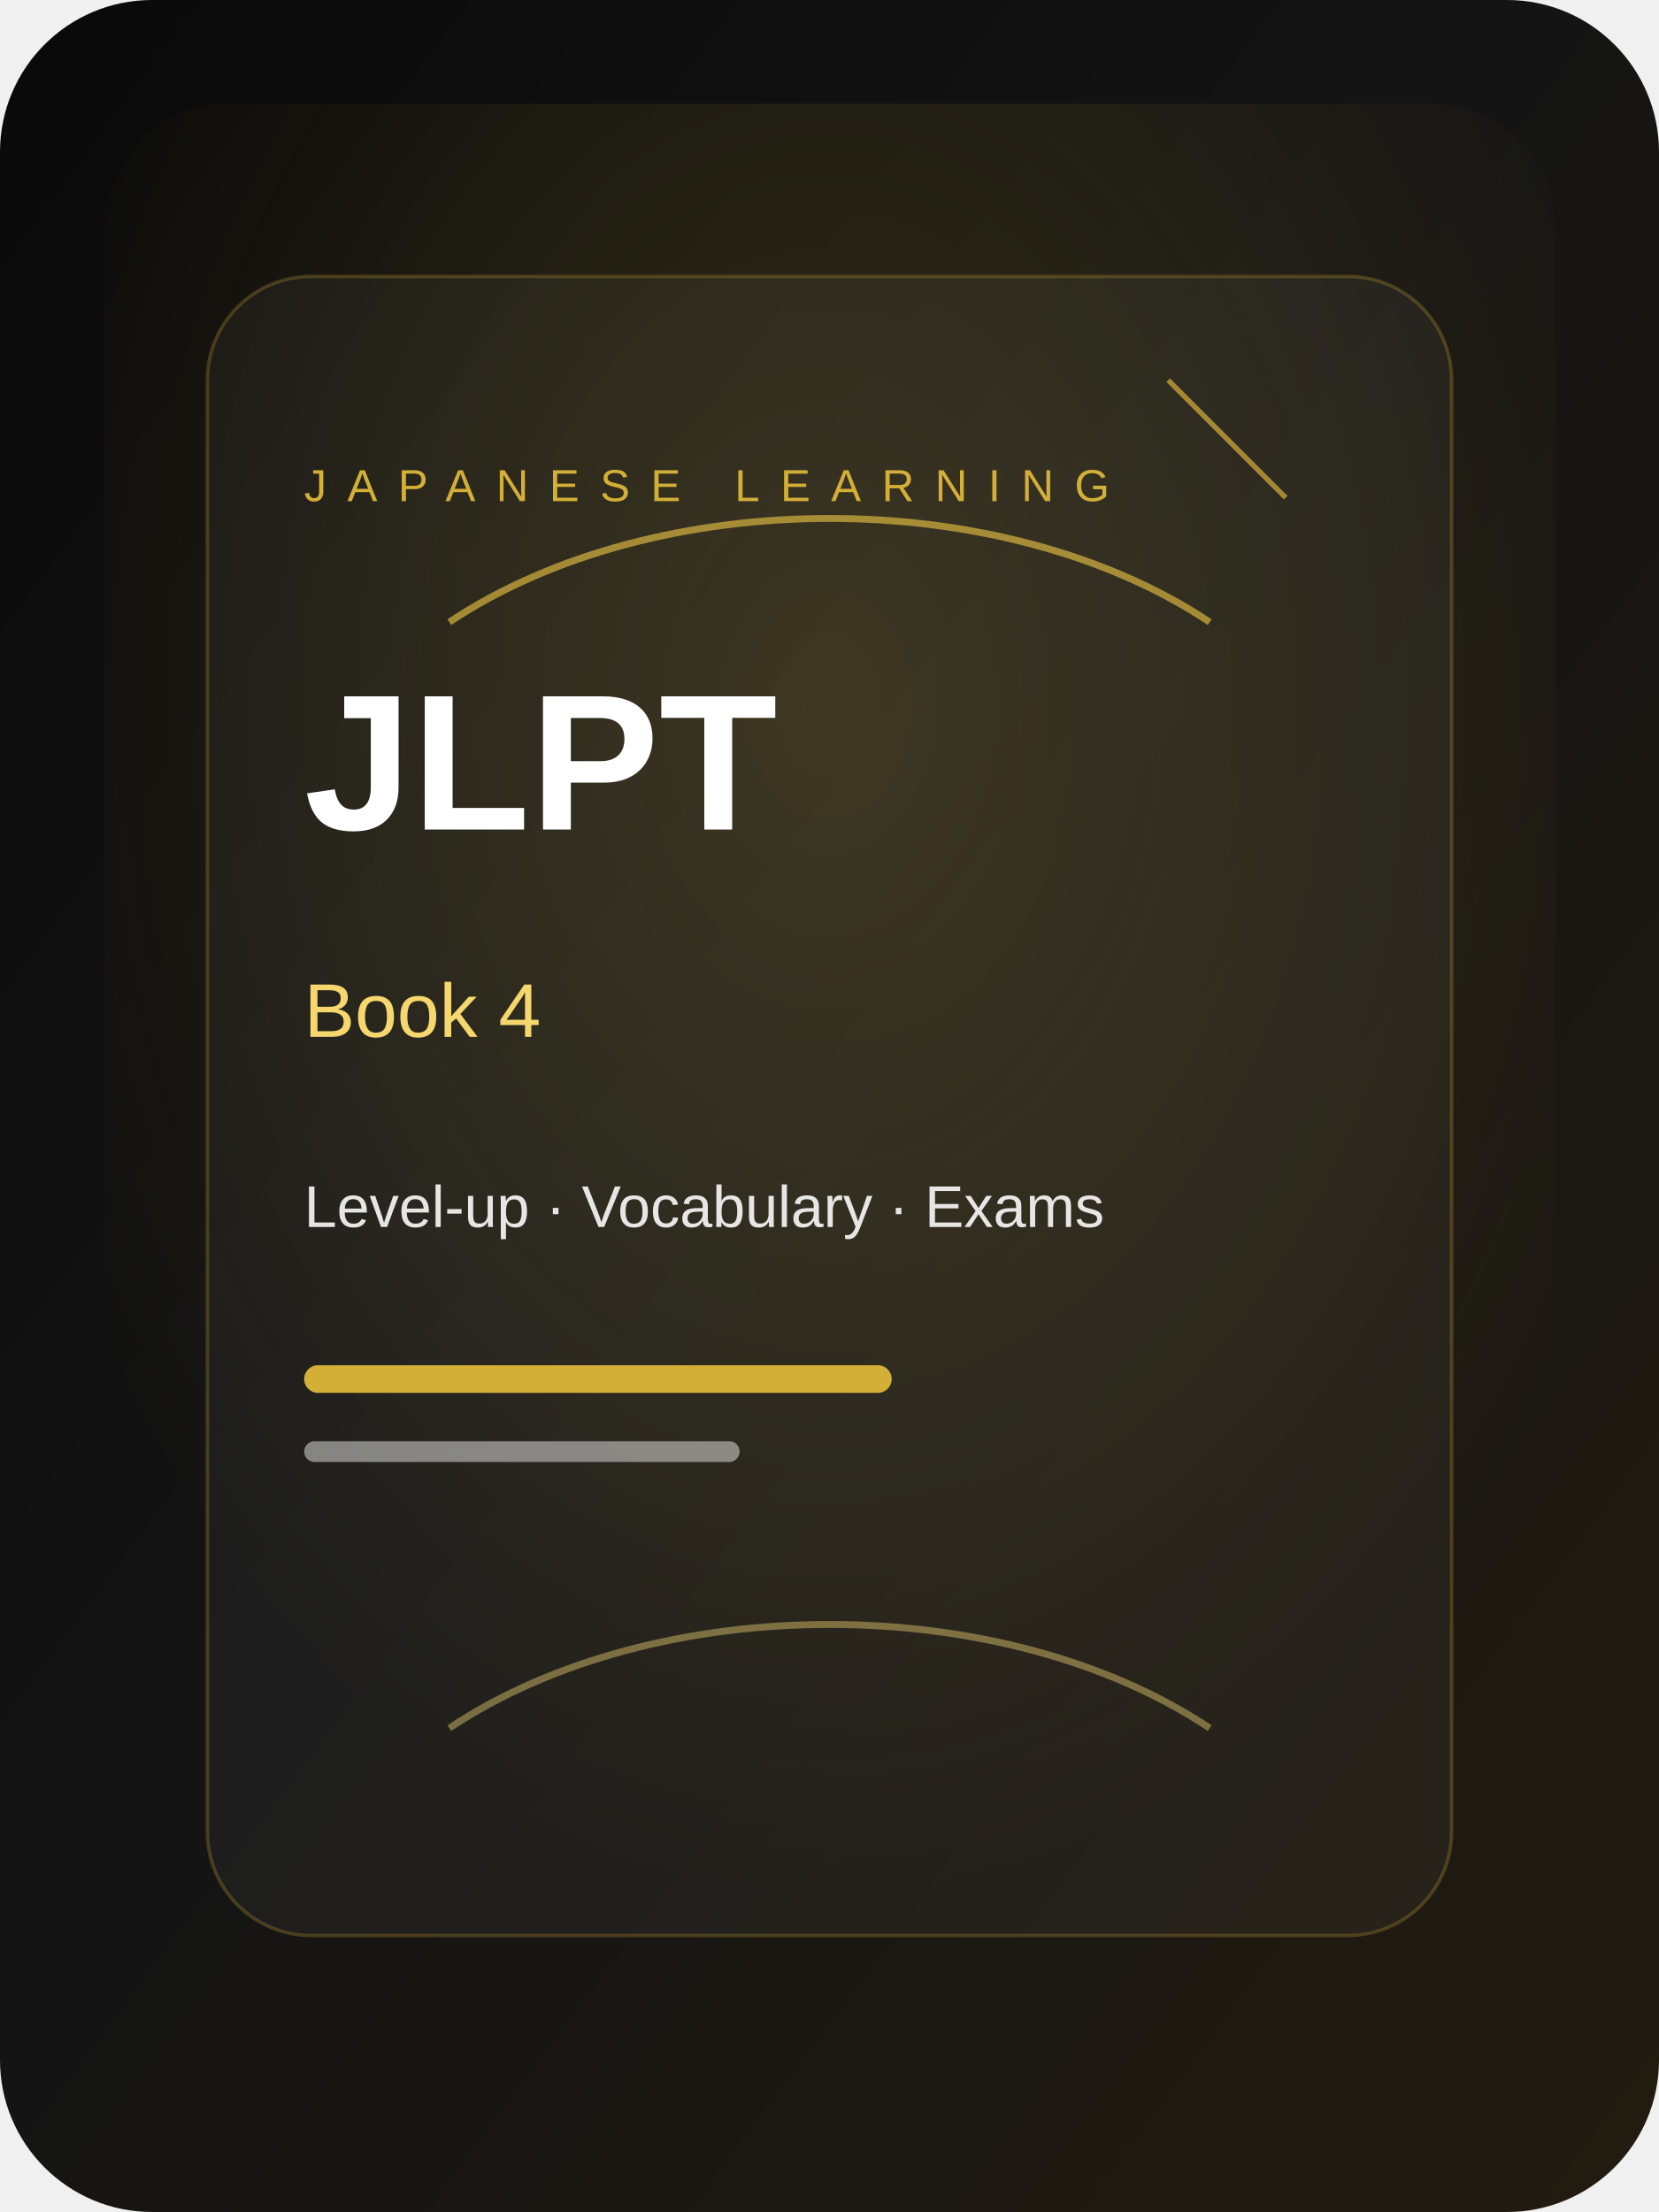
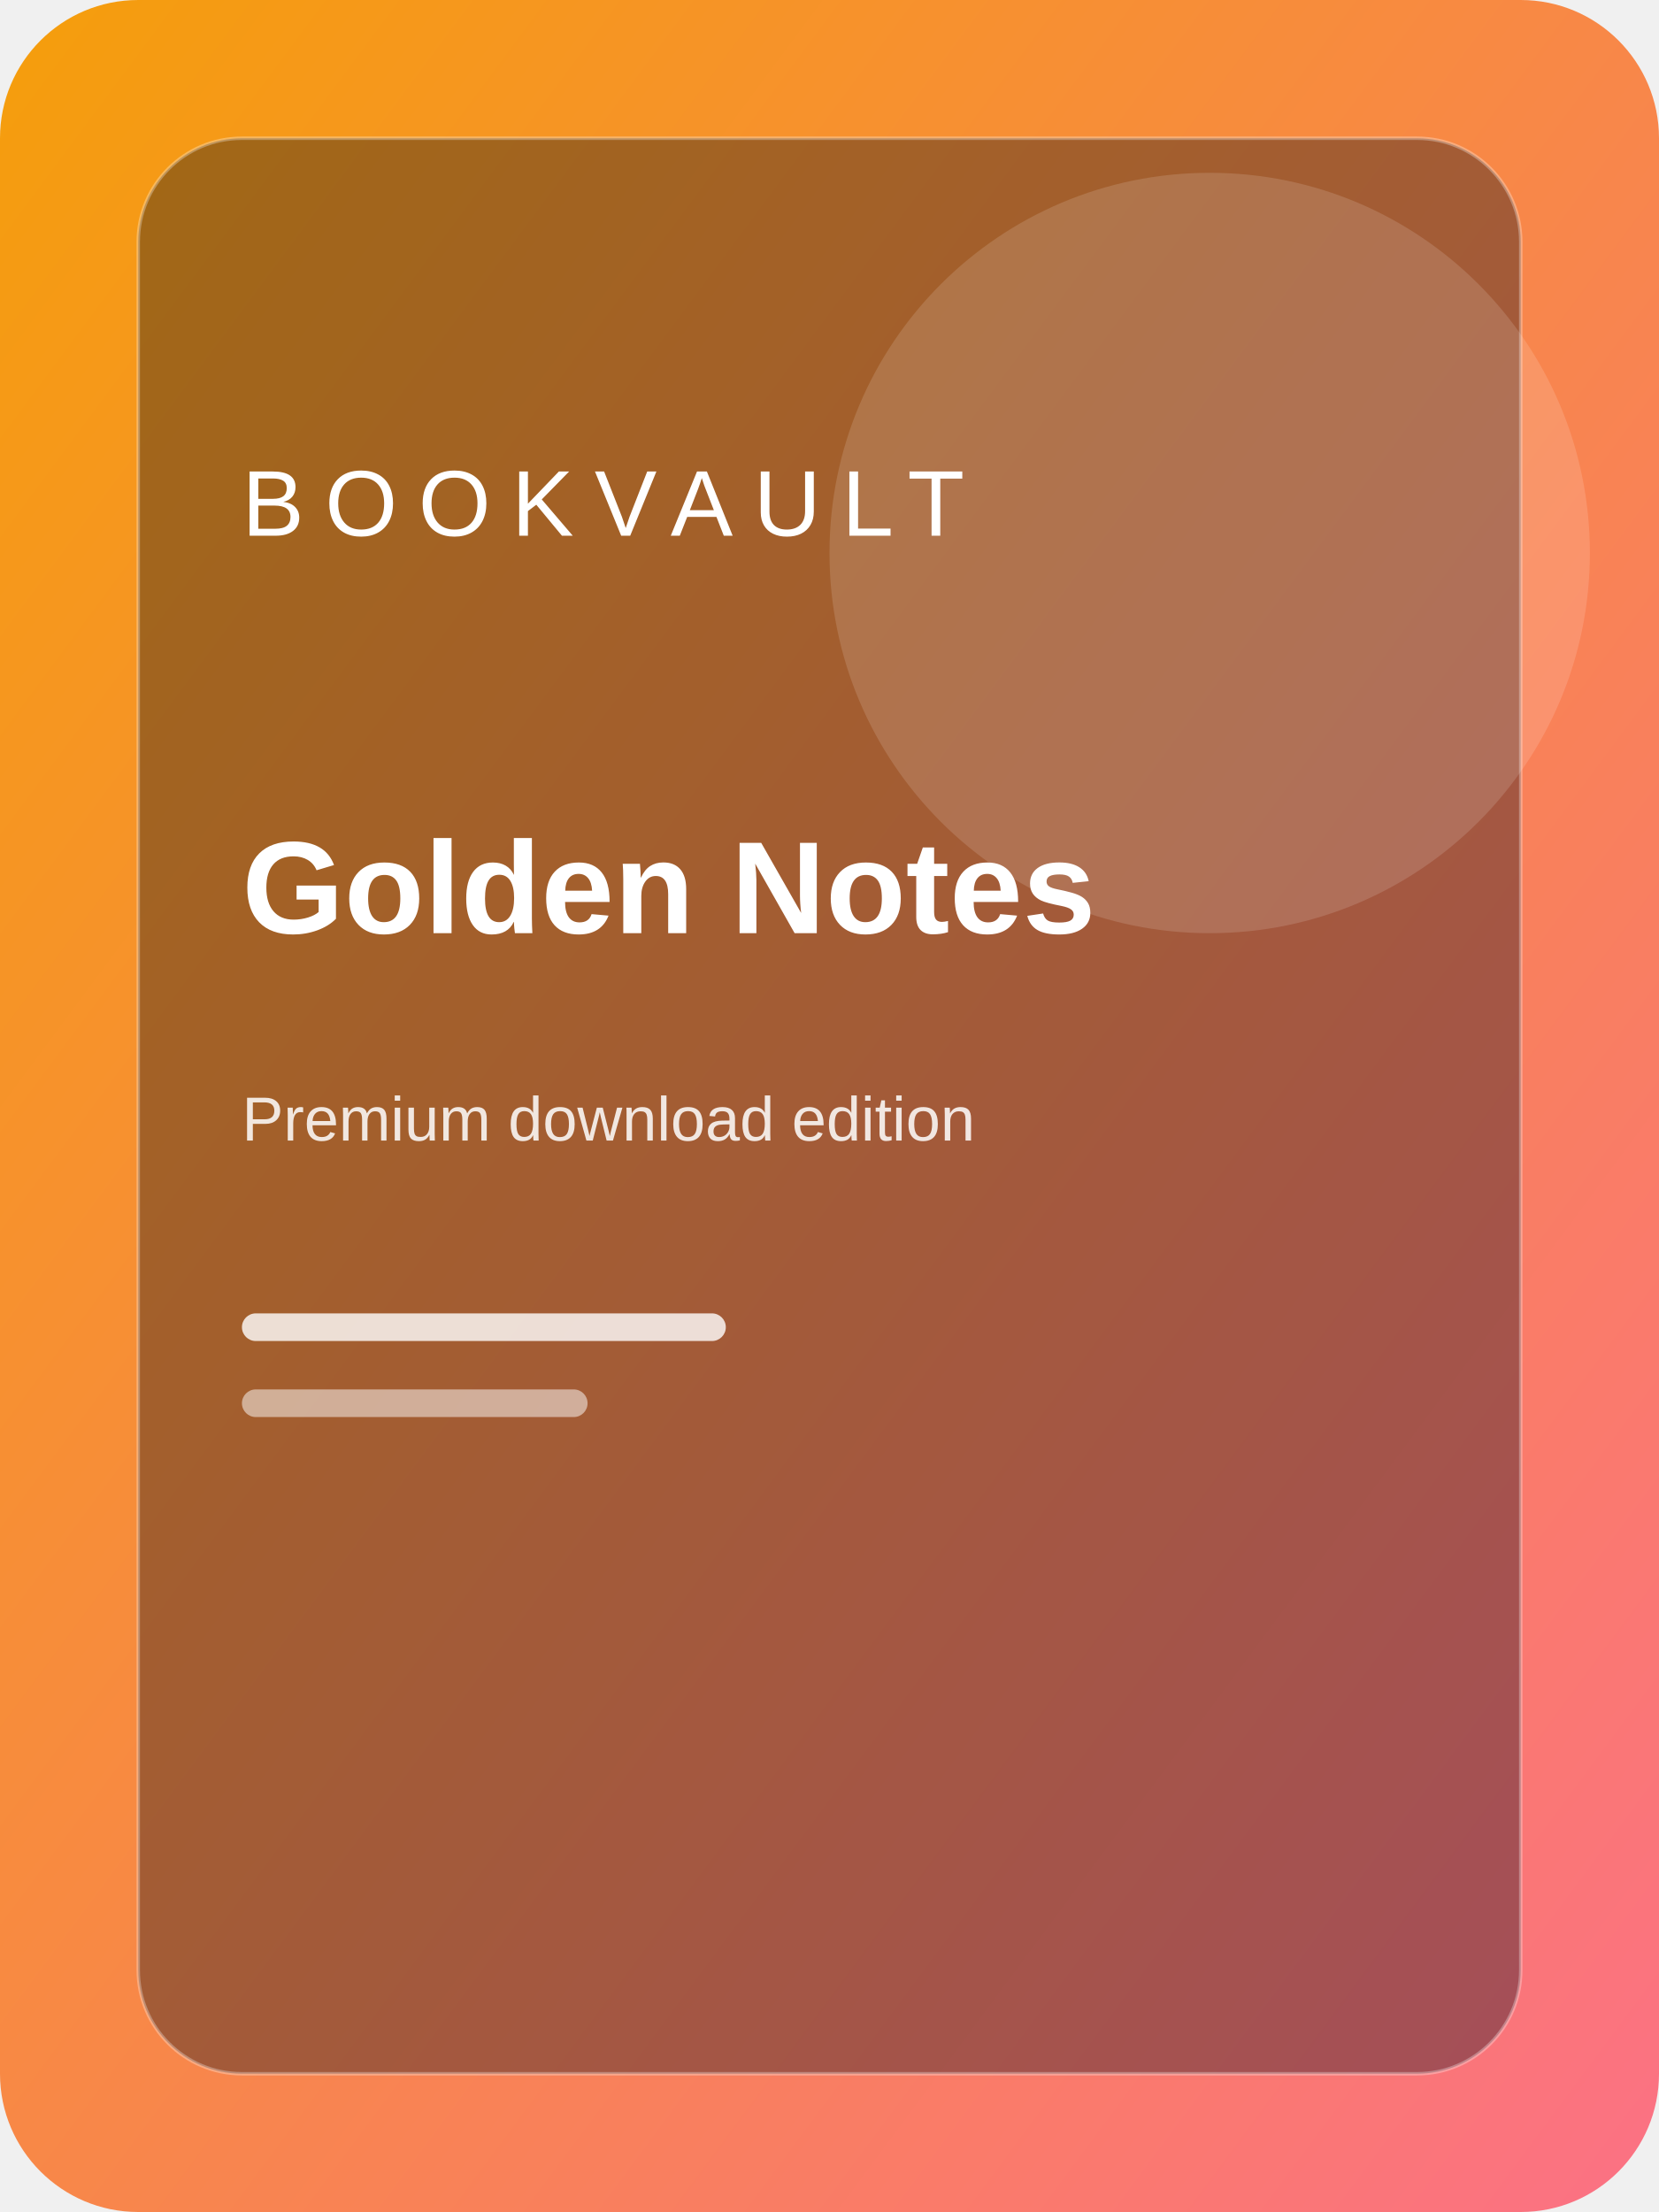
<svg xmlns="http://www.w3.org/2000/svg" viewBox="0 0 480 640">
  <defs>
    <linearGradient id="g" x1="0" x2="1" y1="0" y2="1">
-       <stop stop-color="#090909" offset="0" />
-       <stop stop-color="#141414" offset="0.45" />
-       <stop stop-color="#221b10" offset="1" />
+       <stop stop-color="#f59e0b" offset="0" />
+       <stop stop-color="#fb7185" offset="1" />
    </linearGradient>
-     <radialGradient id="glow" cx="50%" cy="30%" r="60%">
-       <stop stop-color="#d4af37" stop-opacity="0.18" offset="0" />
-       <stop stop-color="#d4af37" stop-opacity="0" offset="1" />
-     </radialGradient>
  </defs>
-   <rect width="480" height="640" rx="44" fill="url(#g)" />
-   <rect x="30" y="30" width="420" height="580" rx="36" fill="url(#glow)" />
-   <path d="M130 180C190 140 290 140 350 180" stroke="#d4af37" stroke-width="2" fill="none" opacity="0.7" />
-   <path d="M130 500C190 460 290 460 350 500" stroke="#f5d76e" stroke-width="2" fill="none" opacity="0.42" />
-   <rect x="60" y="80" width="360" height="480" rx="30" fill="rgba(255,255,255,0.04)" stroke="rgba(212,175,55,0.25)" />
-   <path d="M338 110L372 144" stroke="#d4af37" stroke-width="1.5" opacity="0.7" />
-   <text x="88" y="145" fill="#d4af37" font-size="13" letter-spacing="6" font-family="Segoe UI, Arial, sans-serif">JAPANESE LEARNING</text>
-   <text x="88" y="240" fill="#fff" font-size="56" font-weight="700" font-family="Segoe UI, Arial, sans-serif">JLPT</text>
-   <text x="88" y="300" fill="#f5d76e" font-size="22" font-family="Segoe UI, Arial, sans-serif">Book 4</text>
-   <text x="88" y="355" fill="rgba(255,255,255,0.88)" font-size="17" font-family="Segoe UI, Arial, sans-serif">Level-up · Vocabulary · Exams</text>
-   <rect x="88" y="395" width="170" height="8" rx="4" fill="#d4af37" />
-   <rect x="88" y="417" width="126" height="6" rx="3" fill="rgba(255,255,255,0.45)" />
+   <rect width="480" height="640" rx="40" fill="url(#g)" />
+   <rect x="40" y="40" width="400" height="560" rx="30" fill="rgba(7,11,25,0.35)" stroke="rgba(255,255,255,0.3)" />
+   <circle cx="350" cy="160" r="110" fill="rgba(255,255,255,0.14)" />
+   <text x="70" y="155" fill="white" font-family="Segoe UI, Arial, sans-serif" font-size="27" letter-spacing="6">BOOKVAULT</text>
+   <text x="70" y="270" fill="white" font-family="Segoe UI, Arial, sans-serif" font-size="38" font-weight="700">Golden Notes</text>
+   <text x="70" y="330" fill="rgba(255,255,255,0.85)" font-family="Segoe UI, Arial, sans-serif" font-size="18">Premium download edition</text>
+   <rect x="70" y="380" width="140" height="8" rx="4" fill="rgba(255,255,255,0.8)" />
+   <rect x="70" y="402" width="100" height="8" rx="4" fill="rgba(255,255,255,0.5)" />
</svg>
